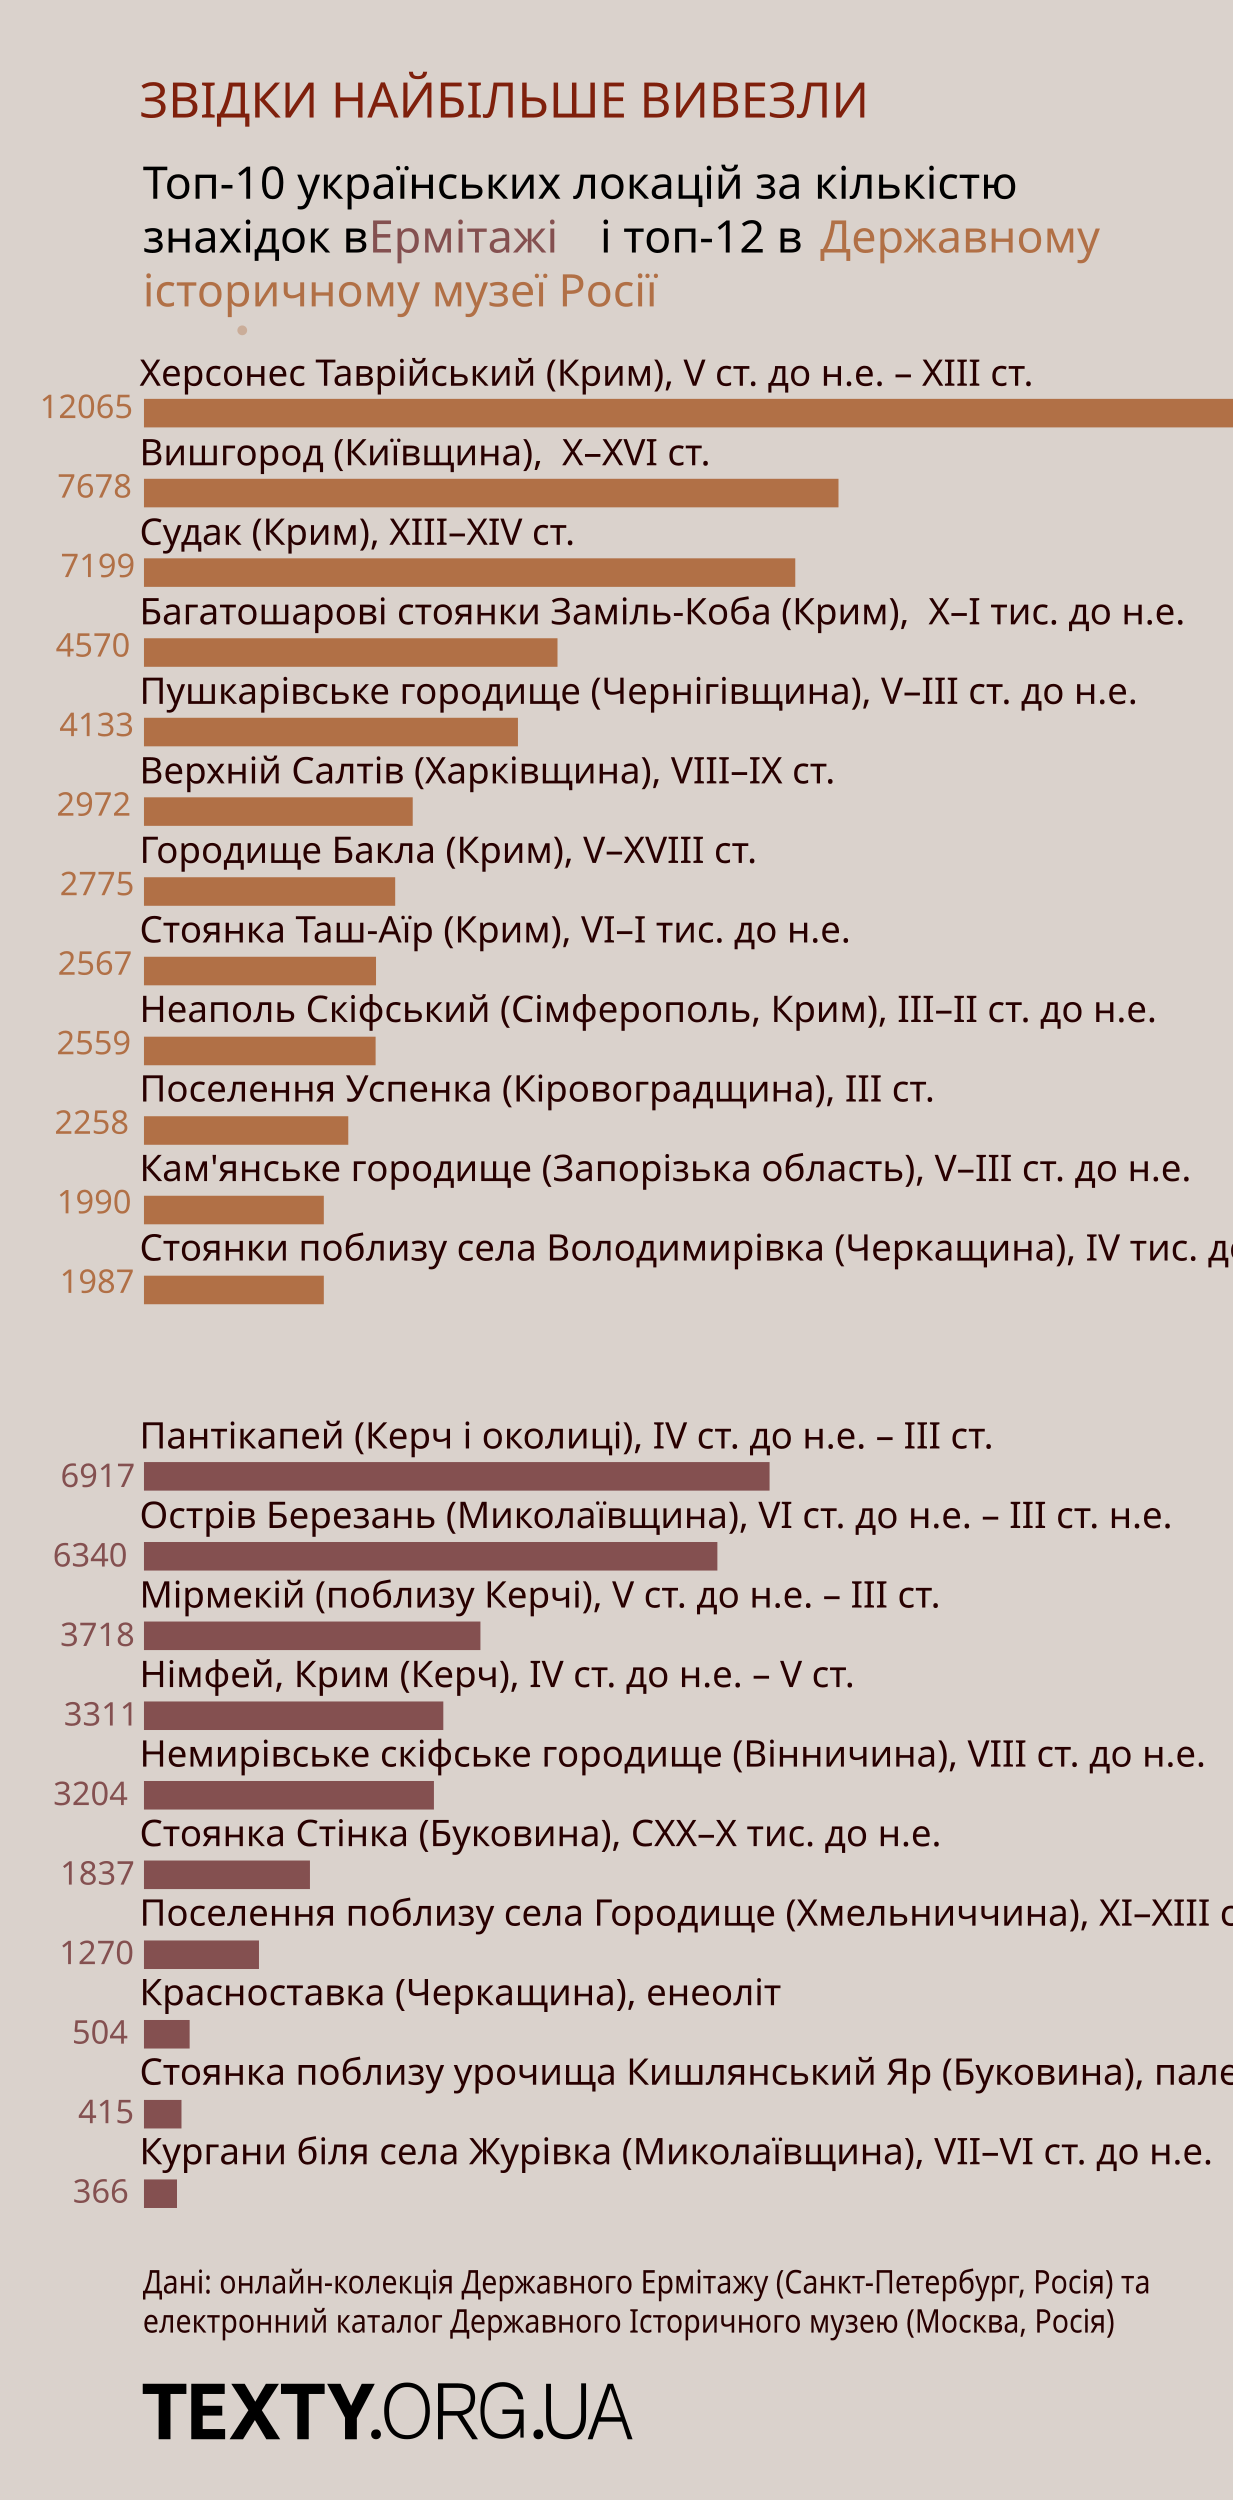
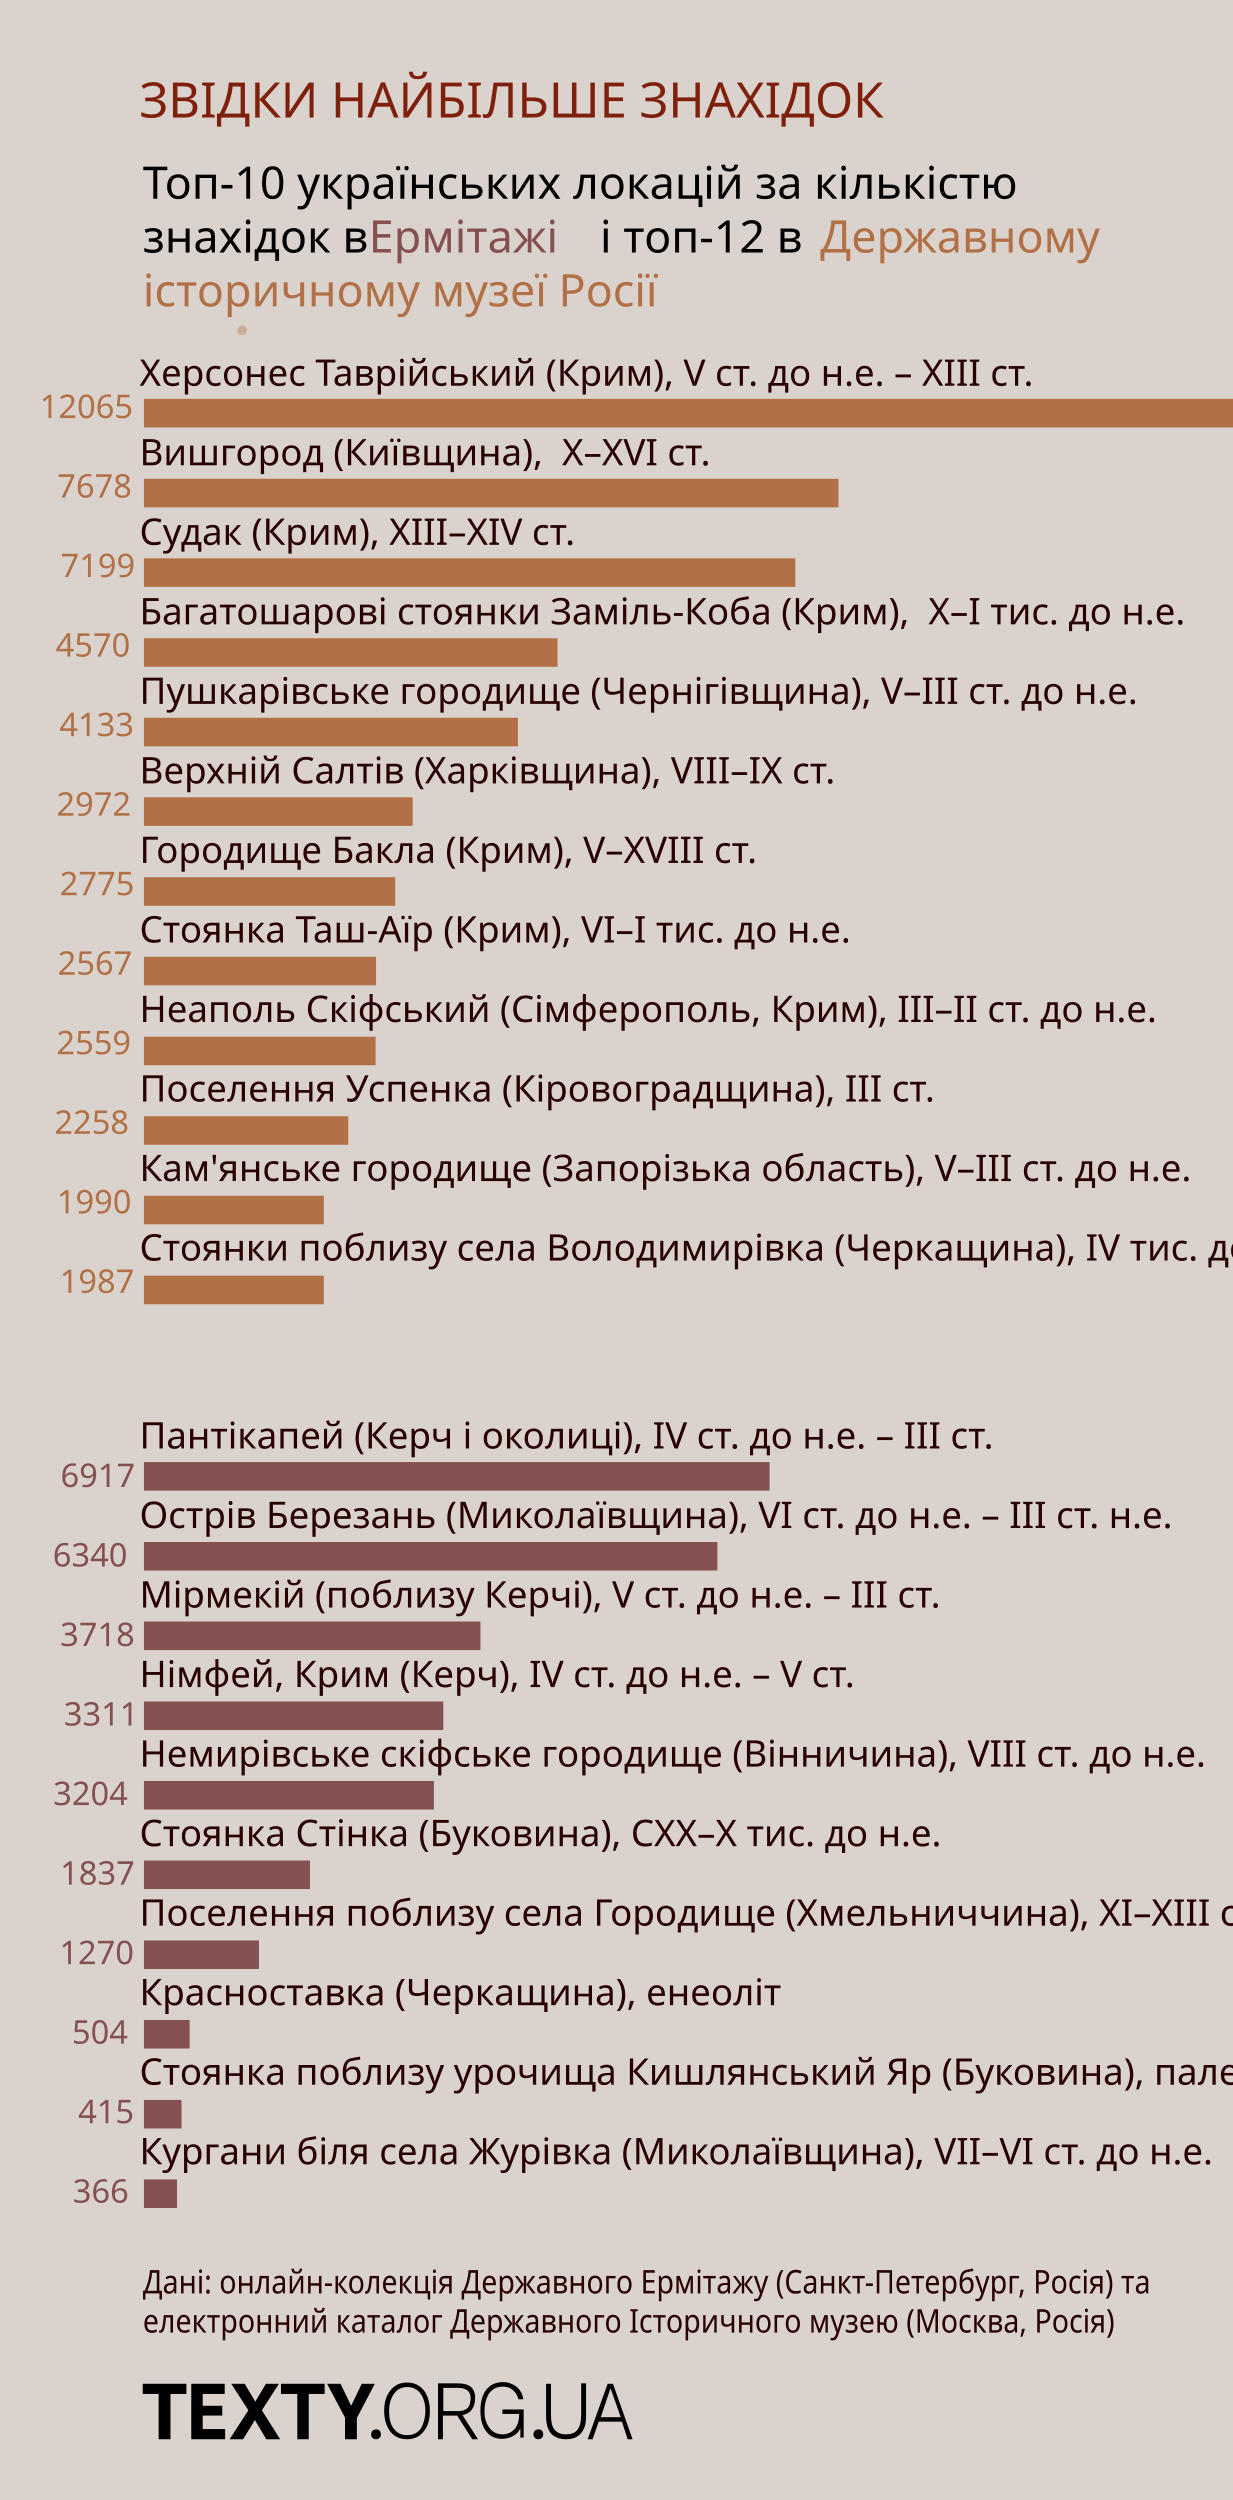
<svg xmlns="http://www.w3.org/2000/svg" xmlns:xlink="http://www.w3.org/1999/xlink" version="1.1" id="Layer_1" x="0px" y="0px" viewBox="0 0 302.3 613" style="enable-background:new 0 0 302.3 613;" xml:space="preserve">
  <style type="text/css">
	.st0{fill:#DAD2CC;}
	.st1{opacity:0.38;fill:#B17046;enable-background:new    ;}
	.st2{fill:none;}
	.st3{font-family:'Georgia-Italic';}
	.st4{font-size:11px;}
	.st5{fill:#845050;}
	.st6{fill:#B17046;}
	.st7{fill:#280000;}
	.st8{font-family:'ProximaNova-Light';}
	.st9{font-size:8px;}
	.st10{clip-path:url(#SVGID_00000076587370540232269290000012563907774318654861_);}
	.st11{clip-path:url(#SVGID_00000078032867002384497060000000789142995198990732_);}
	.st12{clip-path:url(#SVGID_00000114774032834585857480000006609734798210018206_);}
	.st13{clip-path:url(#SVGID_00000018947251683672231100000005033043477685761159_);}
	.st14{clip-path:url(#SVGID_00000067944635325362497990000007598636466556057759_);}
	.st15{clip-path:url(#SVGID_00000075137741435178046770000011565557319488377504_);}
	.st16{font-size:9px;}
	.st17{fill:#7F200C;}
	.st18{font-family:'Georgia-Bold';}
	.st19{font-size:12px;}
</style>
  <g id="back">
    <polygon class="st0" points="317.9,624.2 -14.3,624.2 -13.6,-39.6 318.7,-39.6  " />
  </g>
  <g id="Layer_1_00000003817202338420241210000008775720494489760646_">
    <circle class="st1" cx="59.4" cy="81" r="1.2" />
    <rect x="35" y="40.4" class="st2" width="260.1" height="41.8" />
    <text transform="matrix(1 0 0 1 35.0207 48.7248)" class="st3 st4">Топ-10 українських локацій за кількістю </text>
    <text transform="matrix(1 0 0 1 35.0207 61.9248)" class="st3 st4">знахідок в </text>
    <text transform="matrix(1 0 0 1 90.4207 61.9248)" class="st5 st3 st4">Ермітажі </text>
    <text transform="matrix(1 0 0 1 147.1207 61.9248)" class="st3 st4">і топ-12 в </text>
    <text transform="matrix(1 0 0 1 201.1207 61.9248)" class="st6 st3 st4">Державному </text>
    <text transform="matrix(1 0 0 1 35.0207 75.1248)" class="st6 st3 st4">історичному музеї Росії</text>
    <g>
      <rect x="35" y="557" class="st2" width="268.3" height="23.3" />
      <text transform="matrix(0.8758 0 0 1 35.0205 562.3474)" class="st7 st8 st9">Дані: онлайн-колекція Державного Ермітажу (Санкт-Петербург, Росія) та </text>
      <text transform="matrix(0.8758 0 0 1 35.0205 571.947)" class="st7 st8 st9">електронний каталог Державного Історичного музею (Москва, Росія)</text>
    </g>
    <g>
      <g>
        <g>
          <defs>
            <rect id="SVGID_1_" x="35" y="584.2" width="120.2" height="13.9" />
          </defs>
          <clipPath id="SVGID_00000121245261493289343260000012191624698618778302_">
            <use xlink:href="#SVGID_1_" style="overflow:visible;" />
          </clipPath>
          <path style="clip-path:url(#SVGID_00000121245261493289343260000012191624698618778302_);" d="M104.3,591.2      c0-1.8-0.4-3.2-1.2-4.3c-0.8-1.1-1.9-1.6-3.3-1.6s-2.5,0.6-3.3,1.8c-0.7,1.1-1.1,2.4-1.1,4.1c0,1.7,0.3,3.1,1,4.1      c0.8,1.2,1.9,1.8,3.5,1.8c1.5,0,2.6-0.6,3.4-1.8C103.9,594.1,104.3,592.8,104.3,591.2 M105.4,591.2c0,1.9-0.4,3.5-1.3,4.7      c-1,1.5-2.5,2.2-4.3,2.2c-1.7,0-3.1-0.6-4.1-1.9c-1-1.3-1.5-3-1.5-5.1c0-2,0.5-3.6,1.4-4.8c1-1.4,2.4-2.1,4.2-2.1      c1.8,0,3.2,0.7,4.2,2C104.9,587.5,105.4,589.1,105.4,591.2" />
        </g>
      </g>
      <polygon points="88.7,584.5 86.1,589.9 83.5,584.5 80.2,584.5 84.6,592.8 84.6,598.1 87.5,598.1 87.5,592.9 91.9,584.5   " />
      <polygon points="68.9,584.5 68.9,587 72.9,587 72.9,598.1 75.7,598.1 75.7,587 79.6,587 79.6,584.5   " />
      <polygon points="65.2,584.5 62.6,588.9 60,584.5 56.7,584.5 60.9,591 56.3,598.1 59.6,598.1 62.5,593.4 65.3,598.1 68.7,598.1     64.2,591 68.4,584.5   " />
      <polygon points="46.9,584.5 46.9,598.1 55.2,598.1 55.2,595.6 49.7,595.6 49.7,592.3 54.5,592.3 54.5,589.9 49.7,589.9 49.7,587     55.1,587 55.1,584.5   " />
      <polygon points="35,584.5 35,587 38.9,587 38.9,598.1 41.8,598.1 41.8,587 45.7,587 45.7,584.5   " />
      <g>
        <g>
          <defs>
            <rect id="SVGID_00000054950954545884068450000006856452073699178135_" x="35" y="584.2" width="120.2" height="13.9" />
          </defs>
          <clipPath id="SVGID_00000080915528787357364020000000967235975690909609_">
            <use xlink:href="#SVGID_00000054950954545884068450000006856452073699178135_" style="overflow:visible;" />
          </clipPath>
          <path style="clip-path:url(#SVGID_00000080915528787357364020000000967235975690909609_);" d="M128.6,597.7h-1v-2.3      c-0.4,0.9-1,1.5-1.8,1.9c-0.7,0.4-1.6,0.7-2.7,0.7c-1.8,0-3.1-0.7-4-2c-0.9-1.2-1.3-2.9-1.3-5s0.5-3.8,1.4-5      c1-1.3,2.4-1.9,4.1-1.9c1.3,0,2.4,0.4,3.3,1.1c0.9,0.7,1.5,1.7,1.7,3.1h-1.2c-0.2-1-0.7-1.7-1.4-2.3s-1.5-0.8-2.4-0.8      c-1.5,0-2.6,0.6-3.4,1.7c-0.7,1.1-1.1,2.6-1.1,4.5c0,1.6,0.4,2.8,1.2,3.9c0.8,1.1,1.9,1.6,3.2,1.6c1.2,0,2.1-0.4,2.9-1.2      c0.4-0.4,0.7-1,0.9-1.6c0.2-0.6,0.3-1.4,0.3-2.2h-4.1v-1.1h5.2v6.9H128.6z" />
        </g>
        <g>
          <defs>
            <rect id="SVGID_00000033330799305153536240000004353282932344869021_" x="35" y="584.2" width="120.2" height="13.9" />
          </defs>
          <clipPath id="SVGID_00000092437733964796398340000007877420233406612874_">
            <use xlink:href="#SVGID_00000033330799305153536240000004353282932344869021_" style="overflow:visible;" />
          </clipPath>
          <path style="clip-path:url(#SVGID_00000092437733964796398340000007877420233406612874_);" d="M143.7,592.5      c0,1.9-0.4,3.2-1.3,4.2c-0.8,0.9-2,1.4-3.6,1.4c-1.5,0-2.6-0.4-3.5-1.2c-0.9-0.9-1.4-2.4-1.4-4.3v-8.1h1.2v7.7      c0,1.7,0.3,2.9,0.9,3.6c0.6,0.7,1.5,1.1,2.8,1.1c1.2,0,2.1-0.3,2.7-1c0.6-0.7,1-2,1-3.7v-7.8h1.2L143.7,592.5L143.7,592.5z" />
        </g>
      </g>
      <path d="M149.7,585.6l2.5,7.1h-4.9L149.7,585.6z M149,584.5l-4.9,13.6h1.2l1.5-4.3h5.7l1.4,4.3h1.2l-4.8-13.6H149z" />
      <g>
        <g>
          <defs>
            <rect id="SVGID_00000163039754724930183410000015388301577378820497_" x="35" y="584.2" width="120.2" height="13.9" />
          </defs>
          <clipPath id="SVGID_00000147210400883703485850000002777369110160466346_">
            <use xlink:href="#SVGID_00000163039754724930183410000015388301577378820497_" style="overflow:visible;" />
          </clipPath>
          <path style="clip-path:url(#SVGID_00000147210400883703485850000002777369110160466346_);" d="M93.4,596.9      c0,0.7-0.5,1.2-1.2,1.2s-1.2-0.5-1.2-1.2s0.5-1.2,1.2-1.2C92.9,595.6,93.4,596.2,93.4,596.9" />
        </g>
        <g>
          <defs>
            <rect id="SVGID_00000071558787291027103070000011842830015562822076_" x="35" y="584.2" width="120.2" height="13.9" />
          </defs>
          <clipPath id="SVGID_00000039853053281986099850000007040211823761155518_">
            <use xlink:href="#SVGID_00000071558787291027103070000011842830015562822076_" style="overflow:visible;" />
          </clipPath>
          <path style="clip-path:url(#SVGID_00000039853053281986099850000007040211823761155518_);" d="M133.2,596.9      c0,0.7-0.5,1.2-1.2,1.2s-1.2-0.5-1.2-1.2s0.5-1.2,1.2-1.2C132.7,595.6,133.2,596.2,133.2,596.9" />
        </g>
        <g>
          <defs>
            <rect id="SVGID_00000055677607530513779490000013304859118125546888_" x="35" y="584.2" width="120.2" height="13.9" />
          </defs>
          <clipPath id="SVGID_00000047057584128518480800000013579652504116310179_">
            <use xlink:href="#SVGID_00000055677607530513779490000013304859118125546888_" style="overflow:visible;" />
          </clipPath>
          <path style="clip-path:url(#SVGID_00000047057584128518480800000013579652504116310179_);" d="M108.6,585.5h3.8      c1.1,0,1.9,0.3,2.4,0.8c0.4,0.4,0.6,1,0.6,1.8c0,0.9-0.3,2-0.8,2.4c-0.6,0.5-1.3,0.7-2.2,0.7h-3.7v-5.7H108.6z M117.2,598.1      l-3.8-5.9c0.4-0.1,0.7-0.2,1.1-0.4c1.8-0.8,2-2.9,2-3.8c0-1.3-0.4-2.2-1.1-2.8c-0.7-0.5-1.7-0.8-3.1-0.8h-4.9v13.7h1.2v-5.8h3.5      l3.7,5.8H117.2z" />
        </g>
      </g>
    </g>
  </g>
  <g id="text">
    <g>
      <g>
        <g>
          <rect x="35.3" y="97.8" class="st6" width="267.6" height="7" />
          <rect x="35.3" y="117.4" class="st6" width="170.3" height="7" />
          <rect x="35.3" y="136.9" class="st6" width="159.7" height="7" />
          <rect x="35.3" y="156.5" class="st6" width="101.4" height="7" />
          <rect x="35.3" y="176" class="st6" width="91.7" height="7" />
          <rect x="35.3" y="195.5" class="st6" width="65.9" height="7" />
          <rect x="35.3" y="215.1" class="st6" width="61.6" height="7" />
          <rect x="35.3" y="234.6" class="st6" width="56.9" height="7" />
          <rect x="35.3" y="254.2" class="st6" width="56.8" height="7" />
          <rect x="35.3" y="273.7" class="st6" width="50.1" height="7" />
          <rect x="35.3" y="293.2" class="st6" width="44.1" height="7" />
          <rect x="35.3" y="312.8" class="st6" width="44.1" height="7" />
        </g>
      </g>
    </g>
    <g>
      <g>
        <g>
          <rect x="35.3" y="358.5" class="st5" width="153.4" height="7" />
          <rect x="35.3" y="378.1" class="st5" width="140.6" height="7" />
          <rect x="35.3" y="397.6" class="st5" width="82.5" height="7" />
          <rect x="35.3" y="417.2" class="st5" width="73.4" height="7" />
          <rect x="35.3" y="436.7" class="st5" width="71.1" height="7" />
          <rect x="35.3" y="456.2" class="st5" width="40.7" height="7" />
          <rect x="35.3" y="475.8" class="st5" width="28.2" height="7" />
          <rect x="35.3" y="495.3" class="st5" width="11.2" height="7" />
          <rect x="35.3" y="514.9" class="st5" width="9.2" height="7" />
          <rect x="35.3" y="534.4" class="st5" width="8.1" height="7" />
        </g>
      </g>
    </g>
    <rect x="34.2" y="88.6" class="st2" width="290.7" height="232.3" />
    <text transform="matrix(1 0 0 1 34.2132 94.5899)" class="st7 st8 st16">Херсонес Таврійський (Крим), V ст. до н.е. – XIII ст.</text>
    <text transform="matrix(1 0 0 1 34.2132 114.0899)" class="st7 st8 st16">Вишгород (Київщина),  X–XVI ст.</text>
    <text transform="matrix(1 0 0 1 34.2132 133.5899)" class="st7 st8 st16">Судак (Крим), XIII–XIV ст.</text>
    <text transform="matrix(1 0 0 1 34.2132 153.0899)" class="st7 st8 st16">Багатошарові стоянки Заміль-Коба (Крим),  X–I тис. до н.е. </text>
    <text transform="matrix(1 0 0 1 34.2132 172.5899)" class="st7 st8 st16">Пушкарівське городище (Чернігівщина), V–III ст. до н.е.</text>
    <text transform="matrix(1 0 0 1 34.2132 192.0899)" class="st7 st8 st16">Верхній Салтів (Харківщина), VIII–IX ст.</text>
    <text transform="matrix(1 0 0 1 34.2132 211.5899)" class="st7 st8 st16">Городище Бакла (Крим), V–XVIII ст.</text>
    <text transform="matrix(1 0 0 1 34.2132 231.0899)" class="st7 st8 st16">Стоянка Таш-Аїр (Крим), VI–I тис. до н.е.</text>
    <text transform="matrix(1 0 0 1 34.2132 250.5899)" class="st7 st8 st16">Неаполь Скіфський (Сімферополь, Крим), III–II ст. до н.е.</text>
    <text transform="matrix(1 0 0 1 34.2132 270.0899)" class="st7 st8 st16">Поселення Успенка (Кіровоградщина), ІІІ ст.</text>
    <text transform="matrix(1 0 0 1 34.2132 289.5899)" class="st7 st8 st16">Кам'янське городище (Запорізька область), V–III ст. до н.е.</text>
    <text transform="matrix(1 0 0 1 34.2132 309.0899)" class="st7 st8 st16">Стоянки поблизу села Володимирівка (Черкащина), IV тис. до н.е.</text>
    <rect x="34.2" y="349.1" class="st2" width="290.7" height="190.8" />
    <text transform="matrix(1 0 0 1 34.2132 355.1699)" class="st7 st8 st16">Пантікапей (Керч і околиці), IV ст. до н.е. – ІІІ ст.</text>
    <text transform="matrix(1 0 0 1 34.2132 374.6699)" class="st7 st8 st16">Острів Березань (Миколаївщина), VI ст. до н.е. – III ст. н.e.</text>
    <text transform="matrix(1 0 0 1 34.2132 394.1699)" class="st7 st8 st16">Мірмекій (поблизу Керчі), V ст. до н.е. – III ст.</text>
    <text transform="matrix(1 0 0 1 34.2132 413.6699)" class="st7 st8 st16">Німфей, Крим (Керч), IV ст. до н.е. – V ст.</text>
    <text transform="matrix(1 0 0 1 34.2132 433.1699)" class="st7 st8 st16">Немирівське скіфське городище (Вінничина), VIIІ ст. до н.е.</text>
    <text transform="matrix(1 0 0 1 34.2132 452.6699)" class="st7 st8 st16">Стоянка Стінка (Буковина), CXX–X тис. до н.е.</text>
    <text transform="matrix(1 0 0 1 34.2132 472.1699)" class="st7 st8 st16">Поселення поблизу села Городище (Хмельниччина), XI–XIII cт.</text>
    <text transform="matrix(1 0 0 1 34.2132 491.6699)" class="st7 st8 st16">Красноставка (Черкащина), енеоліт</text>
    <text transform="matrix(1 0 0 1 34.2132 511.1699)" class="st7 st8 st16">Стоянка поблизу урочища Кишлянський Яр (Буковина), палеоліт</text>
    <text transform="matrix(1 0 0 1 34.2132 530.6699)" class="st7 st8 st16">Кургани біля села Журівка (Миколаївщина), VII–VI ст. до н.е.</text>
    <rect x="-2" y="96.4" class="st2" width="33.3" height="236.3" />
    <text transform="matrix(1 0 0 1 9.7373 102.5038)" class="st6 st3 st9">12065</text>
    <text transform="matrix(1 0 0 1 14.0373 122.0038)" class="st6 st3 st9">7678</text>
    <text transform="matrix(1 0 0 1 14.8373 141.5038)" class="st6 st3 st9">7199</text>
    <text transform="matrix(1 0 0 1 13.6373 161.0038)" class="st6 st3 st9">4570</text>
    <text transform="matrix(1 0 0 1 14.5373 180.5038)" class="st6 st3 st9">4133</text>
    <text transform="matrix(1 0 0 1 13.8373 200.0038)" class="st6 st3 st9">2972</text>
    <text transform="matrix(1 0 0 1 14.6373 219.5038)" class="st6 st3 st9">2775</text>
    <text transform="matrix(1 0 0 1 14.1373 239.0038)" class="st6 st3 st9">2567</text>
    <text transform="matrix(1 0 0 1 13.8373 258.5038)" class="st6 st3 st9">2559</text>
    <text transform="matrix(1 0 0 1 13.3373 278.0038)" class="st6 st3 st9">2258</text>
    <text transform="matrix(1 0 0 1 13.9373 297.5038)" class="st6 st3 st9">1990</text>
    <text transform="matrix(1 0 0 1 14.6373 317.0038)" class="st6 st3 st9">1987</text>
    <rect x="-2" y="358.5" class="st2" width="33.3" height="188.8" />
    <text transform="matrix(1 0 0 1 14.8428 364.6069)" class="st5 st3 st9">6917</text>
    <text transform="matrix(1 0 0 1 12.9428 384.1069)" class="st5 st3 st9">6340</text>
    <text transform="matrix(1 0 0 1 14.7428 403.6069)" class="st5 st3 st9">3718</text>
    <text transform="matrix(1 0 0 1 15.6428 423.1069)" class="st5 st3 st9">3311</text>
    <text transform="matrix(1 0 0 1 13.0428 442.6069)" class="st5 st3 st9">3204</text>
    <text transform="matrix(1 0 0 1 14.7428 462.1069)" class="st5 st3 st9">1837</text>
    <text transform="matrix(1 0 0 1 14.5428 481.6069)" class="st5 st3 st9">1270</text>
    <text transform="matrix(1 0 0 1 17.6428 501.1069)" class="st5 st3 st9">504</text>
    <text transform="matrix(1 0 0 1 19.1428 520.6069)" class="st5 st3 st9">415</text>
    <text transform="matrix(1 0 0 1 17.8428 540.1069)" class="st5 st3 st9">366</text>
  </g>
  <rect x="34.2" y="19.7" class="st2" width="268.1" height="25.4" />
-   <text transform="matrix(1 0 0 1 34.2 28.8158)" class="st17 st18 st19">ЗВІДКИ НАЙБІЛЬШЕ ВИВЕЗЛИ</text>
+   <text transform="matrix(1 0 0 1 34.2 28.8158)" class="st17 st18 st19">ЗВІДКИ НАЙБІЛЬШЕ ЗНАХІДОК</text>
</svg>
